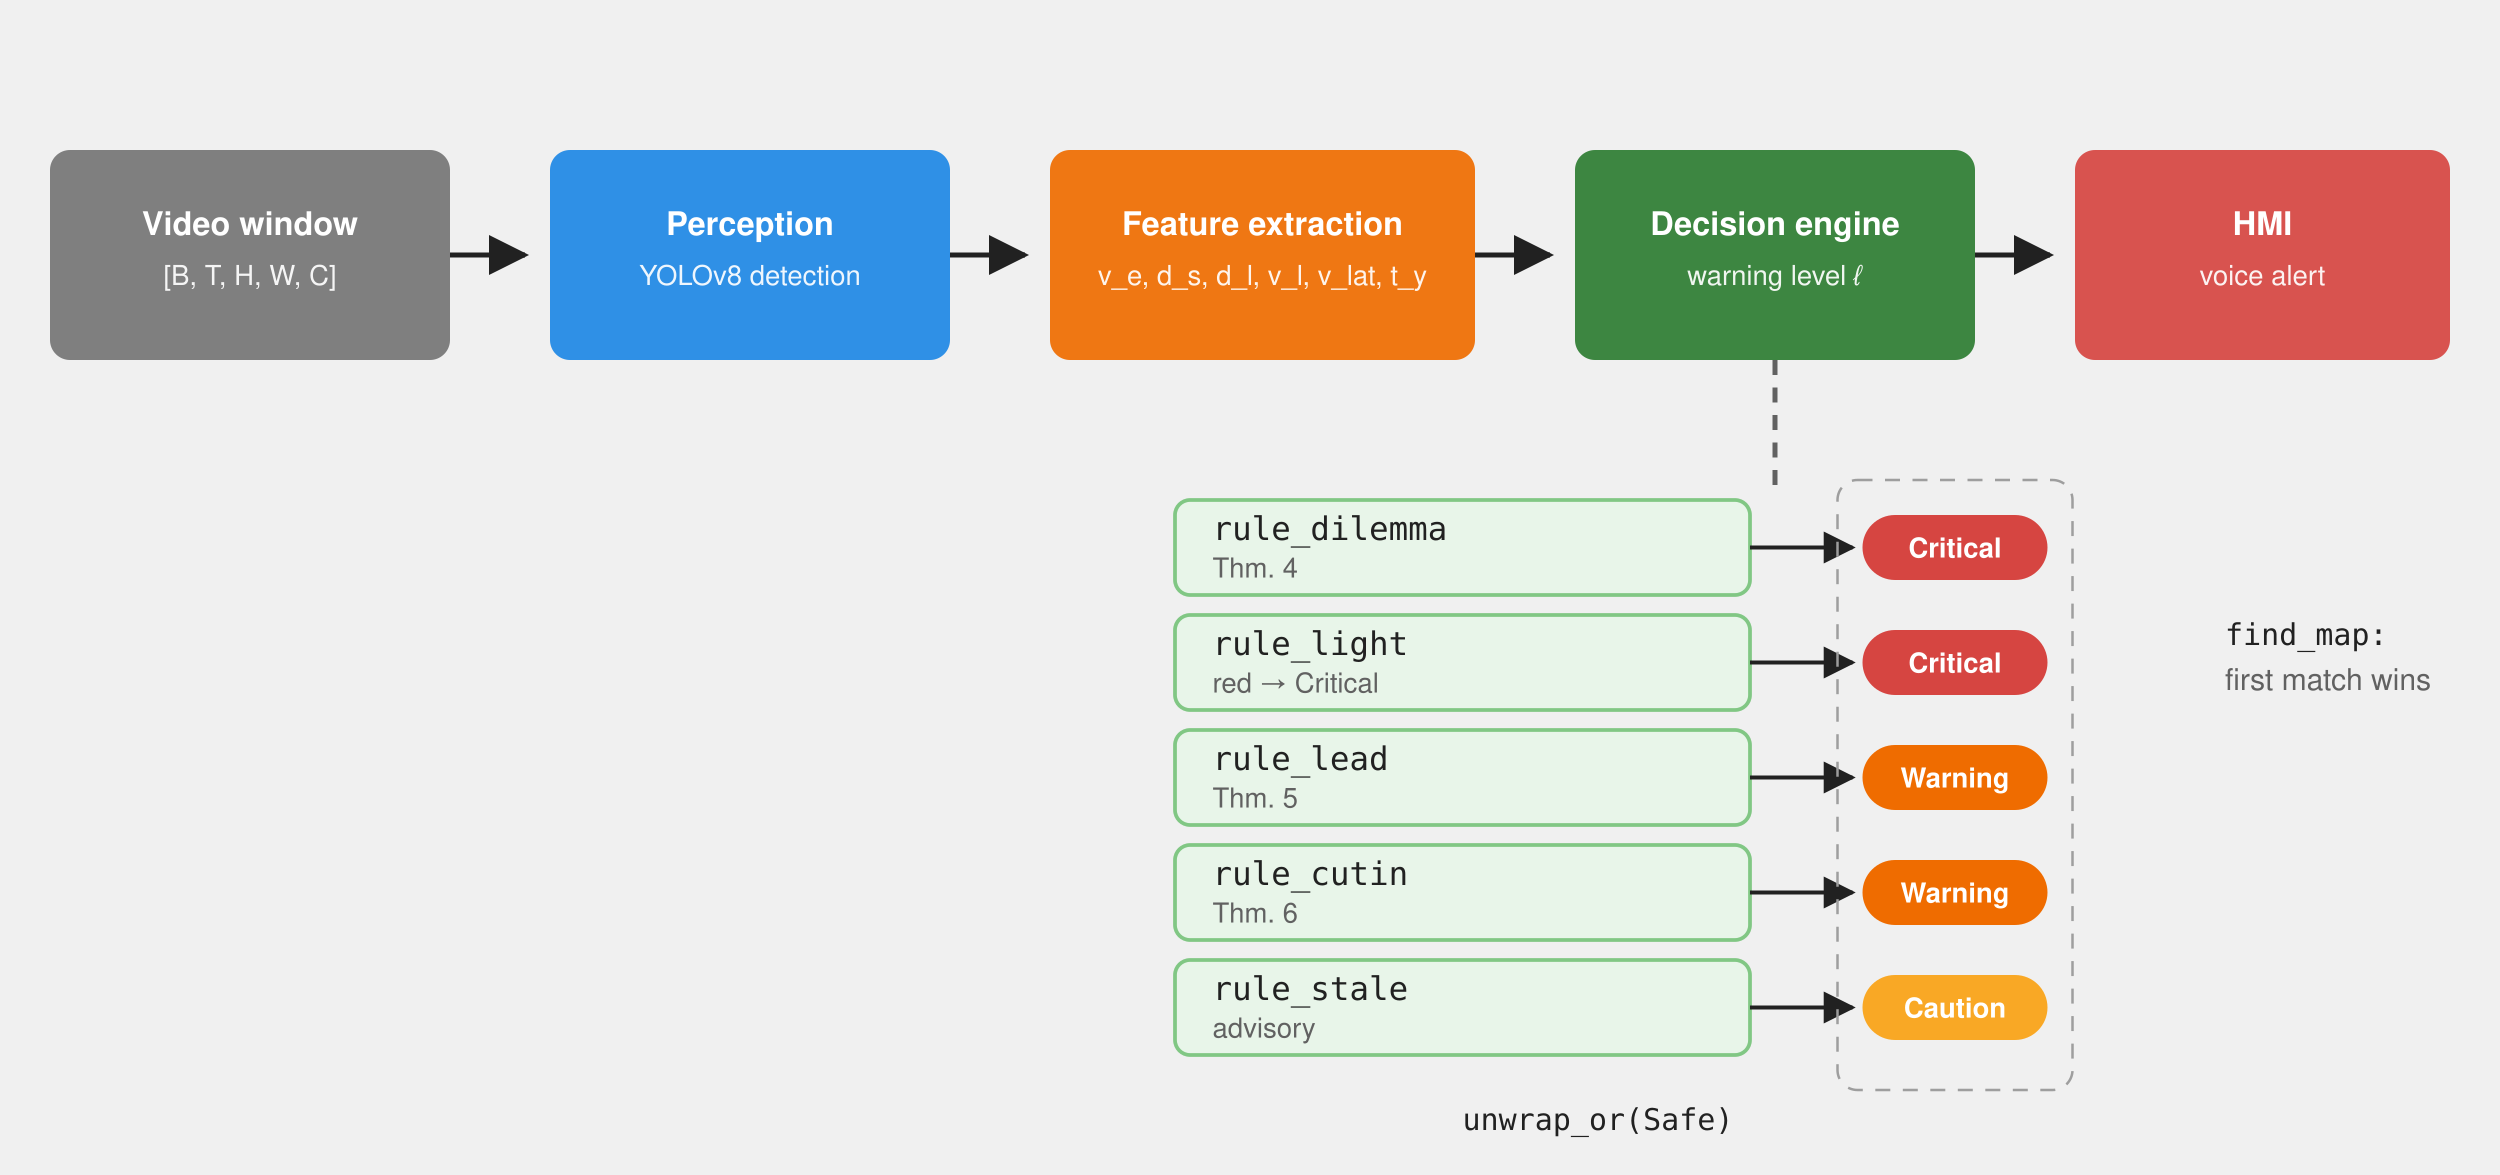
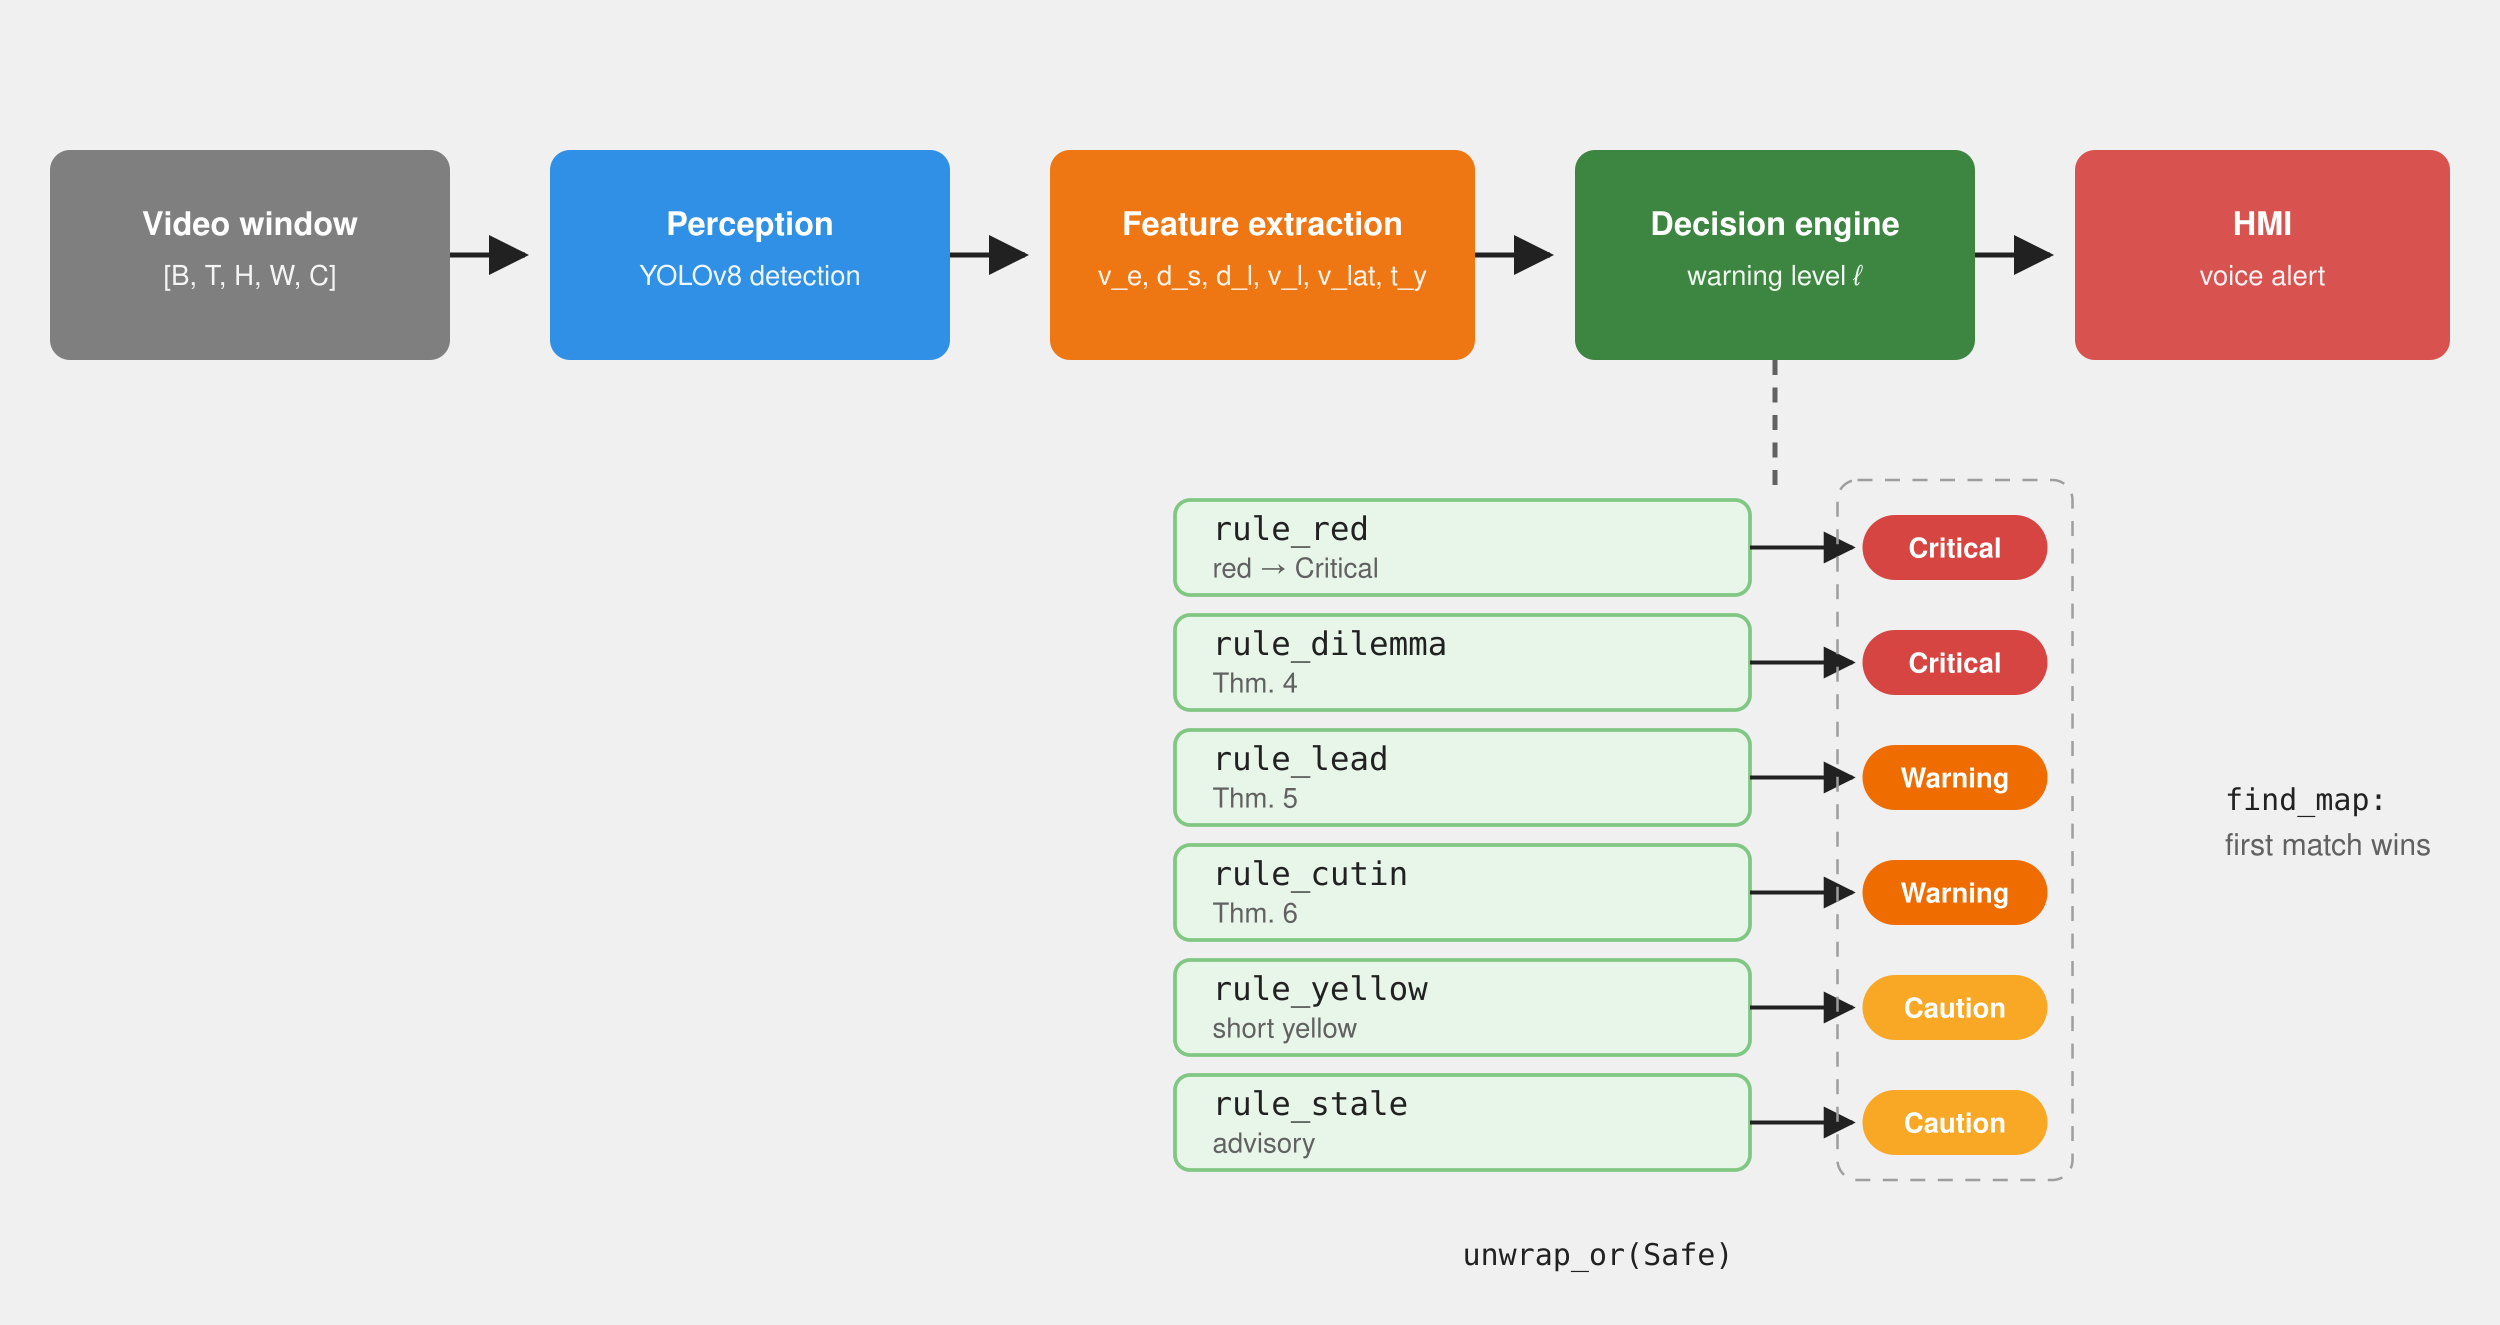
- <svg xmlns="http://www.w3.org/2000/svg" width="1000" height="470" viewBox="0 0 1000 470" font-family="Helvetica,Arial,sans-serif">
+ <svg xmlns="http://www.w3.org/2000/svg" width="1000" height="530" viewBox="0 0 1000 530" font-family="Helvetica,Arial,sans-serif">
  <defs>
    <marker id="ah" viewBox="0 0 10 10" refX="9" refY="5" markerWidth="8" markerHeight="8" orient="auto">
      <path d="M0,0 L10,5 L0,10 z" fill="#212121" />
    </marker>
  </defs>
  <rect x="20" y="60" width="160" height="84" rx="8" fill="#757575" opacity="0.92" />
  <text x="100.0" y="94.0" font-size="13" font-weight="bold" fill="white" text-anchor="middle">Video window</text>
  <text x="100.0" y="114.0" font-size="11" fill="white" opacity="0.92" text-anchor="middle">[B, T, H, W, C]</text>
  <rect x="220" y="60" width="160" height="84" rx="8" fill="#1e88e5" opacity="0.92" />
  <text x="300.0" y="94.0" font-size="13" font-weight="bold" fill="white" text-anchor="middle">Perception</text>
  <text x="300.0" y="114.0" font-size="11" fill="white" opacity="0.92" text-anchor="middle">YOLOv8 detection</text>
  <rect x="420" y="60" width="170" height="84" rx="8" fill="#ef6c00" opacity="0.92" />
  <text x="505.0" y="94.0" font-size="13" font-weight="bold" fill="white" text-anchor="middle">Feature extraction</text>
  <text x="505.0" y="114.0" font-size="11" fill="white" opacity="0.92" text-anchor="middle">v_e, d_s, d_l, v_l, v_lat, t_y</text>
  <rect x="630" y="60" width="160" height="84" rx="8" fill="#2e7d32" opacity="0.92" />
  <text x="710.0" y="94.0" font-size="13" font-weight="bold" fill="white" text-anchor="middle">Decision engine</text>
  <text x="710.0" y="114.0" font-size="11" fill="white" opacity="0.92" text-anchor="middle">warning level ℓ</text>
  <rect x="830" y="60" width="150" height="84" rx="8" fill="#d64541" opacity="0.92" />
  <text x="905.0" y="94.0" font-size="13" font-weight="bold" fill="white" text-anchor="middle">HMI</text>
  <text x="905.0" y="114.0" font-size="11" fill="white" opacity="0.92" text-anchor="middle">voice alert</text>
  <line x1="180" y1="102" x2="210" y2="102" stroke="#212121" stroke-width="2" marker-end="url(#ah)" />
  <line x1="380" y1="102" x2="410" y2="102" stroke="#212121" stroke-width="2" marker-end="url(#ah)" />
  <line x1="590" y1="102" x2="620" y2="102" stroke="#212121" stroke-width="2" marker-end="url(#ah)" />
  <line x1="790" y1="102" x2="820" y2="102" stroke="#212121" stroke-width="2" marker-end="url(#ah)" />
  <line x1="710" y1="144" x2="710" y2="196" stroke="#616161" stroke-width="2" stroke-dasharray="6,5" />
  <rect x="470" y="200" width="230" height="38" rx="6" fill="#e8f5e9" stroke="#81c784" stroke-width="1.5" />
-   <text x="485" y="216" font-size="13" font-family="Menlo,Consolas,monospace" fill="#212121">rule_dilemma</text>
-   <text x="485" y="231" font-size="11" fill="#616161">Thm. 4</text>
+   <text x="485" y="216" font-size="13" font-family="Menlo,Consolas,monospace" fill="#212121">rule_red</text>
+   <text x="485" y="231" font-size="11" fill="#616161">red → Critical</text>
  <rect x="470" y="246" width="230" height="38" rx="6" fill="#e8f5e9" stroke="#81c784" stroke-width="1.5" />
-   <text x="485" y="262" font-size="13" font-family="Menlo,Consolas,monospace" fill="#212121">rule_light</text>
-   <text x="485" y="277" font-size="11" fill="#616161">red → Critical</text>
+   <text x="485" y="262" font-size="13" font-family="Menlo,Consolas,monospace" fill="#212121">rule_dilemma</text>
+   <text x="485" y="277" font-size="11" fill="#616161">Thm. 4</text>
  <rect x="470" y="292" width="230" height="38" rx="6" fill="#e8f5e9" stroke="#81c784" stroke-width="1.5" />
  <text x="485" y="308" font-size="13" font-family="Menlo,Consolas,monospace" fill="#212121">rule_lead</text>
  <text x="485" y="323" font-size="11" fill="#616161">Thm. 5</text>
  <rect x="470" y="338" width="230" height="38" rx="6" fill="#e8f5e9" stroke="#81c784" stroke-width="1.5" />
  <text x="485" y="354" font-size="13" font-family="Menlo,Consolas,monospace" fill="#212121">rule_cutin</text>
  <text x="485" y="369" font-size="11" fill="#616161">Thm. 6</text>
  <rect x="470" y="384" width="230" height="38" rx="6" fill="#e8f5e9" stroke="#81c784" stroke-width="1.5" />
-   <text x="485" y="400" font-size="13" font-family="Menlo,Consolas,monospace" fill="#212121">rule_stale</text>
-   <text x="485" y="415" font-size="11" fill="#616161">advisory</text>
+   <text x="485" y="400" font-size="13" font-family="Menlo,Consolas,monospace" fill="#212121">rule_yellow</text>
+   <text x="485" y="415" font-size="11" fill="#616161">short yellow</text>
+   <rect x="470" y="430" width="230" height="38" rx="6" fill="#e8f5e9" stroke="#81c784" stroke-width="1.5" />
+   <text x="485" y="446" font-size="13" font-family="Menlo,Consolas,monospace" fill="#212121">rule_stale</text>
+   <text x="485" y="461" font-size="11" fill="#616161">advisory</text>
  <rect x="745" y="206" width="74" height="26" rx="13" fill="#d64541" />
  <text x="782" y="223" font-size="11" font-weight="bold" fill="white" text-anchor="middle">Critical</text>
  <line x1="700" y1="219" x2="741" y2="219" stroke="#212121" stroke-width="1.6" marker-end="url(#ah)" />
  <rect x="745" y="252" width="74" height="26" rx="13" fill="#d64541" />
  <text x="782" y="269" font-size="11" font-weight="bold" fill="white" text-anchor="middle">Critical</text>
  <line x1="700" y1="265" x2="741" y2="265" stroke="#212121" stroke-width="1.6" marker-end="url(#ah)" />
  <rect x="745" y="298" width="74" height="26" rx="13" fill="#ef6c00" />
  <text x="782" y="315" font-size="11" font-weight="bold" fill="white" text-anchor="middle">Warning</text>
  <line x1="700" y1="311" x2="741" y2="311" stroke="#212121" stroke-width="1.6" marker-end="url(#ah)" />
  <rect x="745" y="344" width="74" height="26" rx="13" fill="#ef6c00" />
  <text x="782" y="361" font-size="11" font-weight="bold" fill="white" text-anchor="middle">Warning</text>
  <line x1="700" y1="357" x2="741" y2="357" stroke="#212121" stroke-width="1.6" marker-end="url(#ah)" />
  <rect x="745" y="390" width="74" height="26" rx="13" fill="#f9a825" />
  <text x="782" y="407" font-size="11" font-weight="bold" fill="white" text-anchor="middle">Caution</text>
  <line x1="700" y1="403" x2="741" y2="403" stroke="#212121" stroke-width="1.6" marker-end="url(#ah)" />
-   <rect x="735" y="192" width="94" height="244" rx="8" fill="none" stroke="#9e9e9e" stroke-dasharray="6,5" />
-   <text x="890" y="258" font-size="12" font-family="Menlo,Consolas,monospace" fill="#212121">find_map:</text>
-   <text x="890" y="276" font-size="12" fill="#616161">first match wins</text>
-   <text x="585" y="452" font-size="12" font-family="Menlo,Consolas,monospace" fill="#212121">unwrap_or(Safe)</text>
+   <rect x="745" y="436" width="74" height="26" rx="13" fill="#f9a825" />
+   <text x="782" y="453" font-size="11" font-weight="bold" fill="white" text-anchor="middle">Caution</text>
+   <line x1="700" y1="449" x2="741" y2="449" stroke="#212121" stroke-width="1.6" marker-end="url(#ah)" />
+   <rect x="735" y="192" width="94" height="280" rx="8" fill="none" stroke="#9e9e9e" stroke-dasharray="6,5" />
+   <text x="890" y="324" font-size="12" font-family="Menlo,Consolas,monospace" fill="#212121">find_map:</text>
+   <text x="890" y="342" font-size="12" fill="#616161">first match wins</text>
+   <text x="585" y="506" font-size="12" font-family="Menlo,Consolas,monospace" fill="#212121">unwrap_or(Safe)</text>
</svg>
